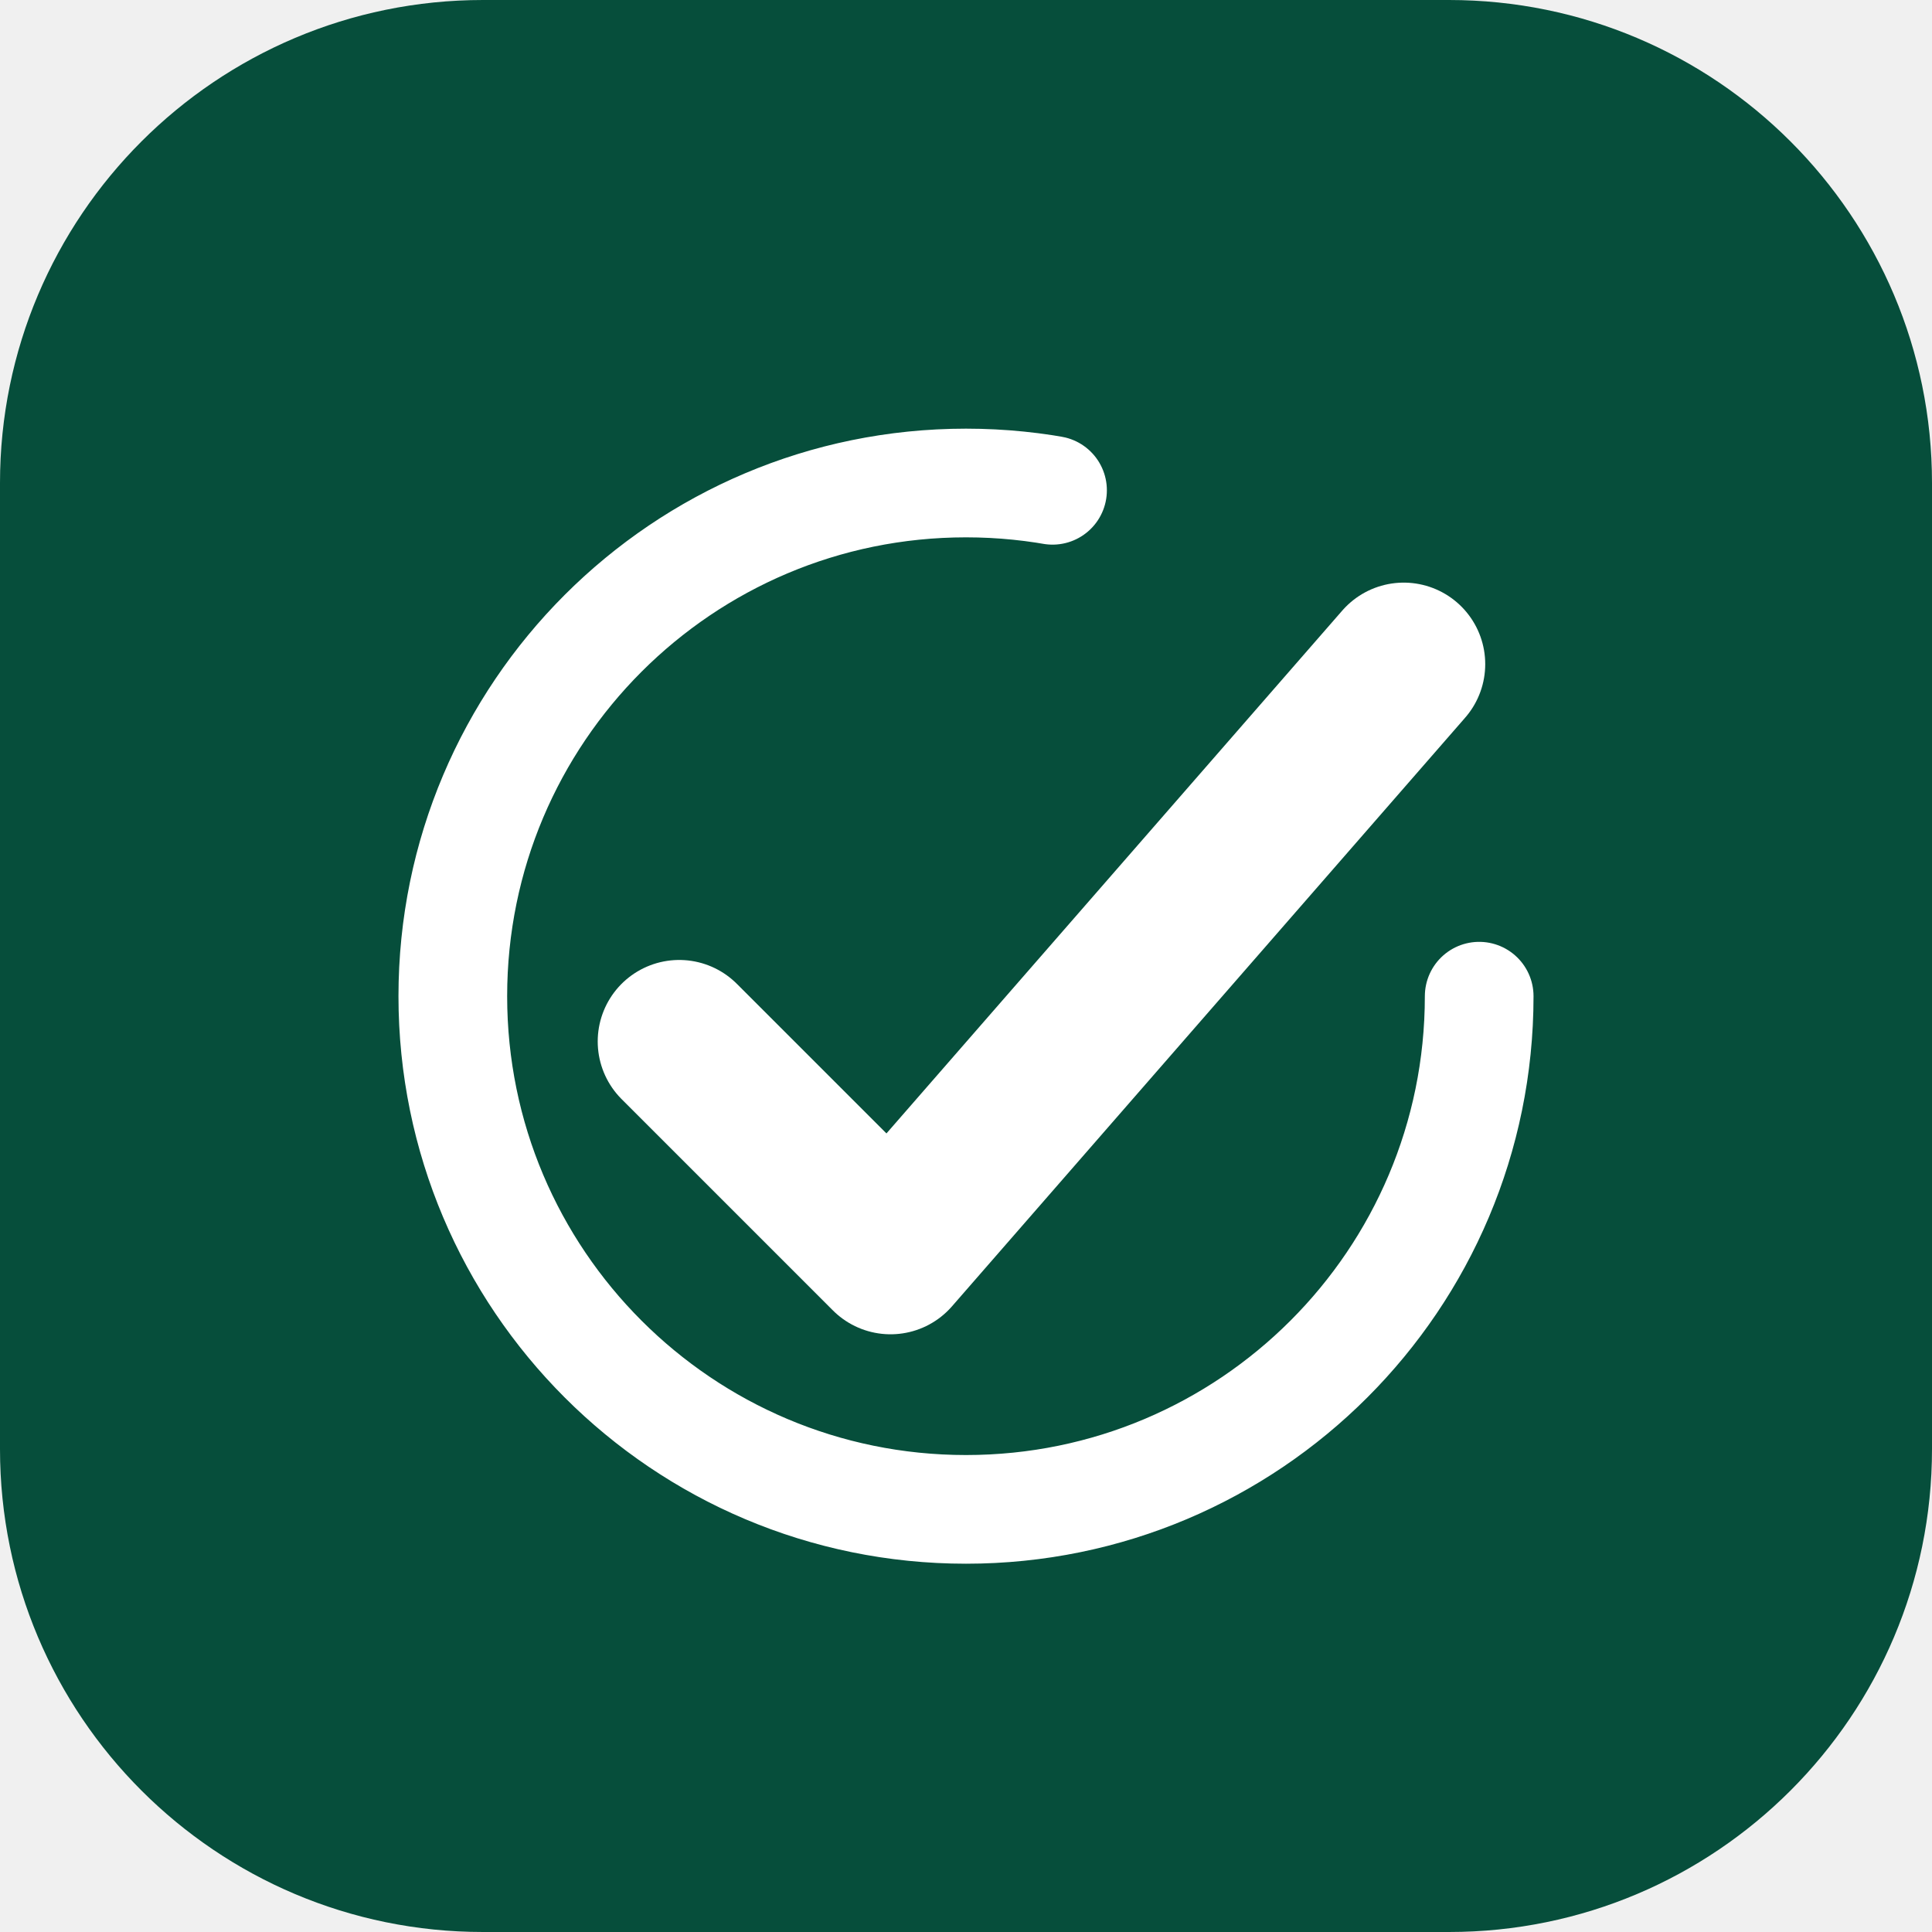
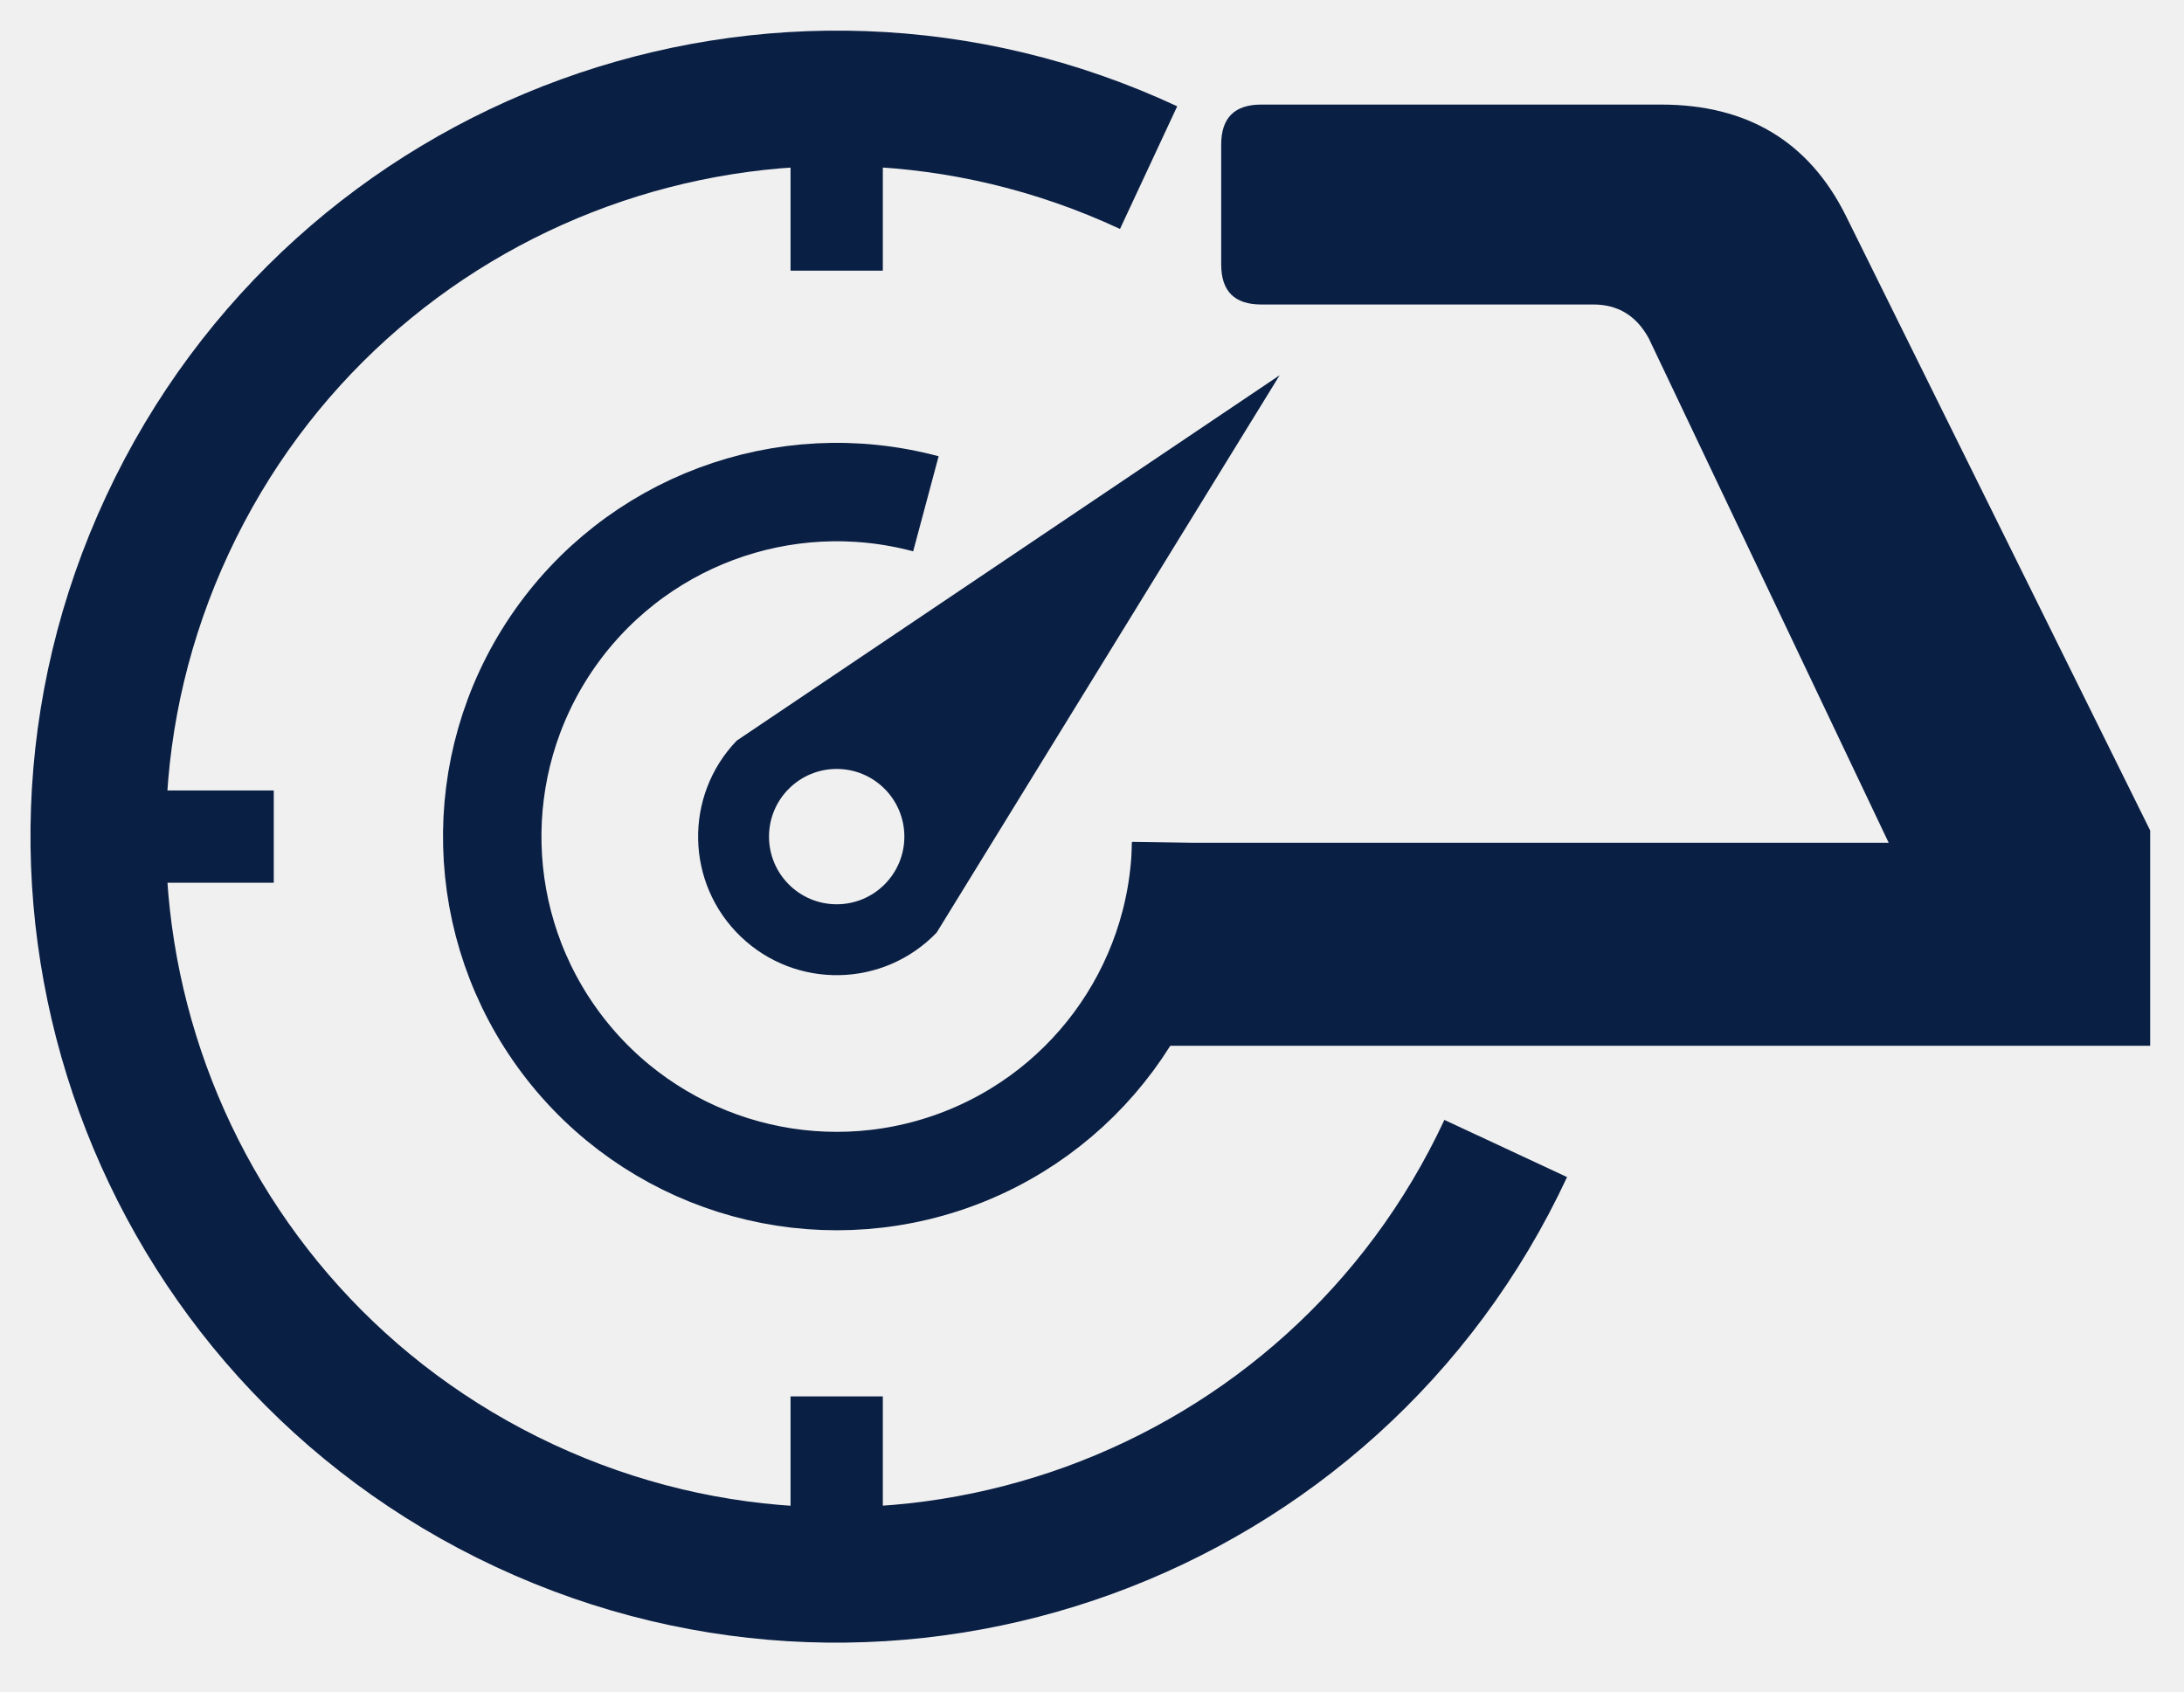
- <svg xmlns="http://www.w3.org/2000/svg" viewBox="0 0 64 64" width="64" height="64" role="img" aria-label="حاضر">
-   <rect width="64" height="64" rx="16" fill="#064E3B" />
-   <circle cx="32" cy="33" r="17" fill="none" stroke="#fff" stroke-width="3.6" stroke-linecap="round" stroke-dasharray="83 24" />
-   <path d="M22.5 34.5 L29.5 41.5 L46.5 22" fill="none" stroke="#fff" stroke-width="5.4" stroke-linecap="round" stroke-linejoin="round" />
+ <svg xmlns="http://www.w3.org/2000/svg" viewBox="0 0 71 55" width="142" height="110" role="img" aria-label="حاضر">
+   <path d="M48.95 37.34A24 24 0 1 1 37.34 5.45" fill="none" stroke="#0A1F44" stroke-width="4.4" />
+   <path d="M30.1 16.38A11.2 11.2 0 1 0 38.4 27.4" fill="none" stroke="#0A1F44" stroke-width="3.2" />
+   <path d="M25.7 5h3v3.8h-3zM5 25.7h3.9v3H5zM25.7 45.4h3v4h-3z" fill="#0A1F44" />
+   <path fill-rule="evenodd" d="M23.95 24.08 41.6 12.2 30.45 30.32A4.5 4.5 0 0 1 23.95 24.08ZM27.2 25a2.2 2.2 0 1 0 0 4.4 2.2 2.2 0 1 0 0-4.4Z" fill="#0A1F44" />
+   <path d="M41 3.4H54Q58.2 3.4 60 7L69.9 27V34H36.8V27.4H61.4L53.6 11Q53 9.9 51.8 9.9H41Q39.7 9.9 39.7 8.6V4.7Q39.7 3.4 41 3.4Z" fill="#0A1F44" />
</svg>
